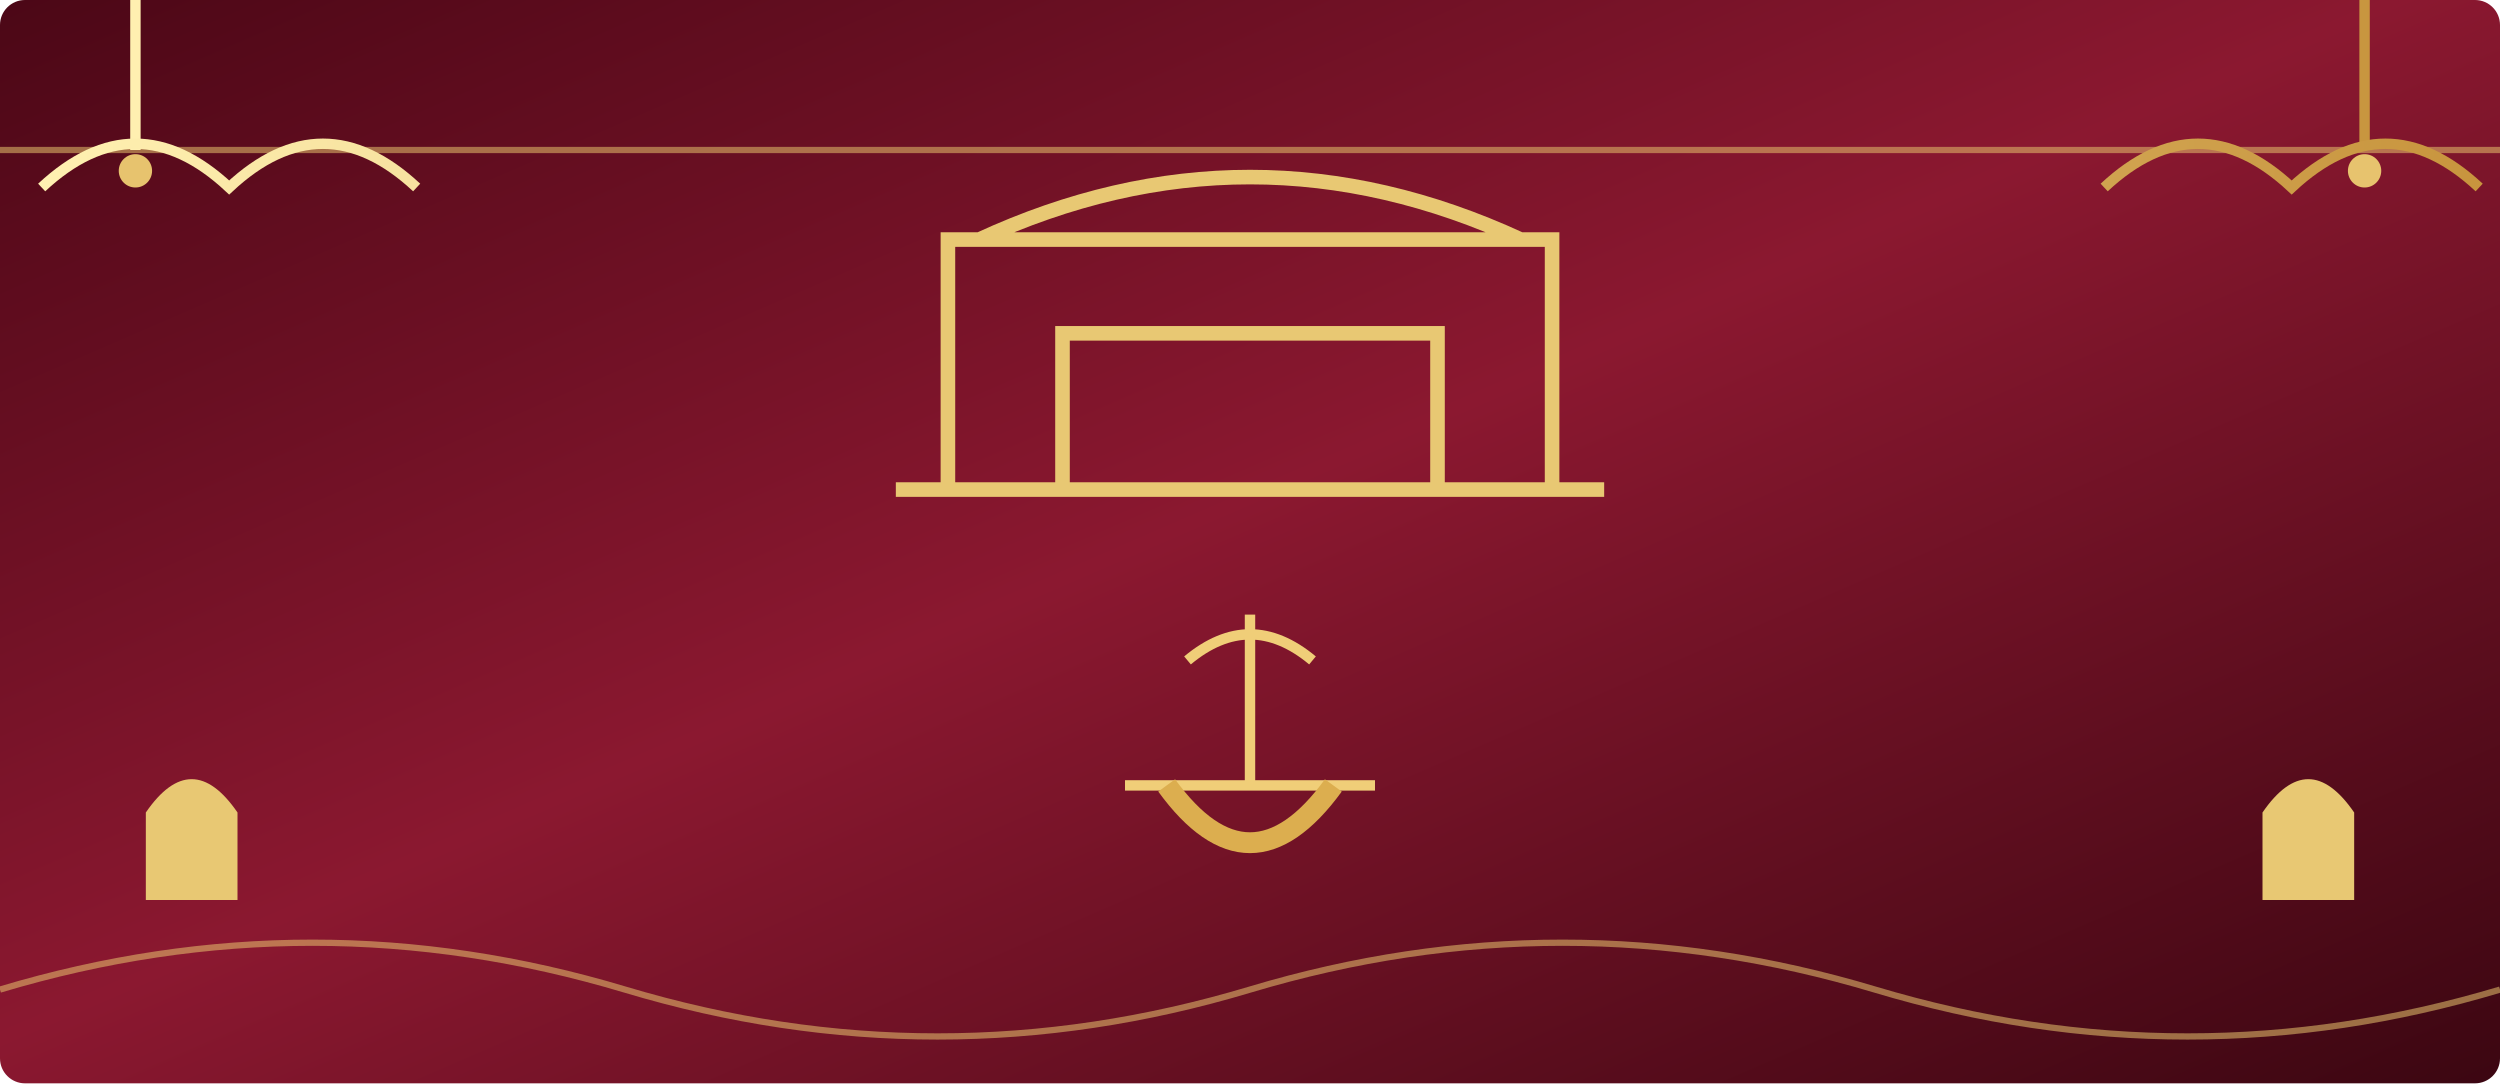
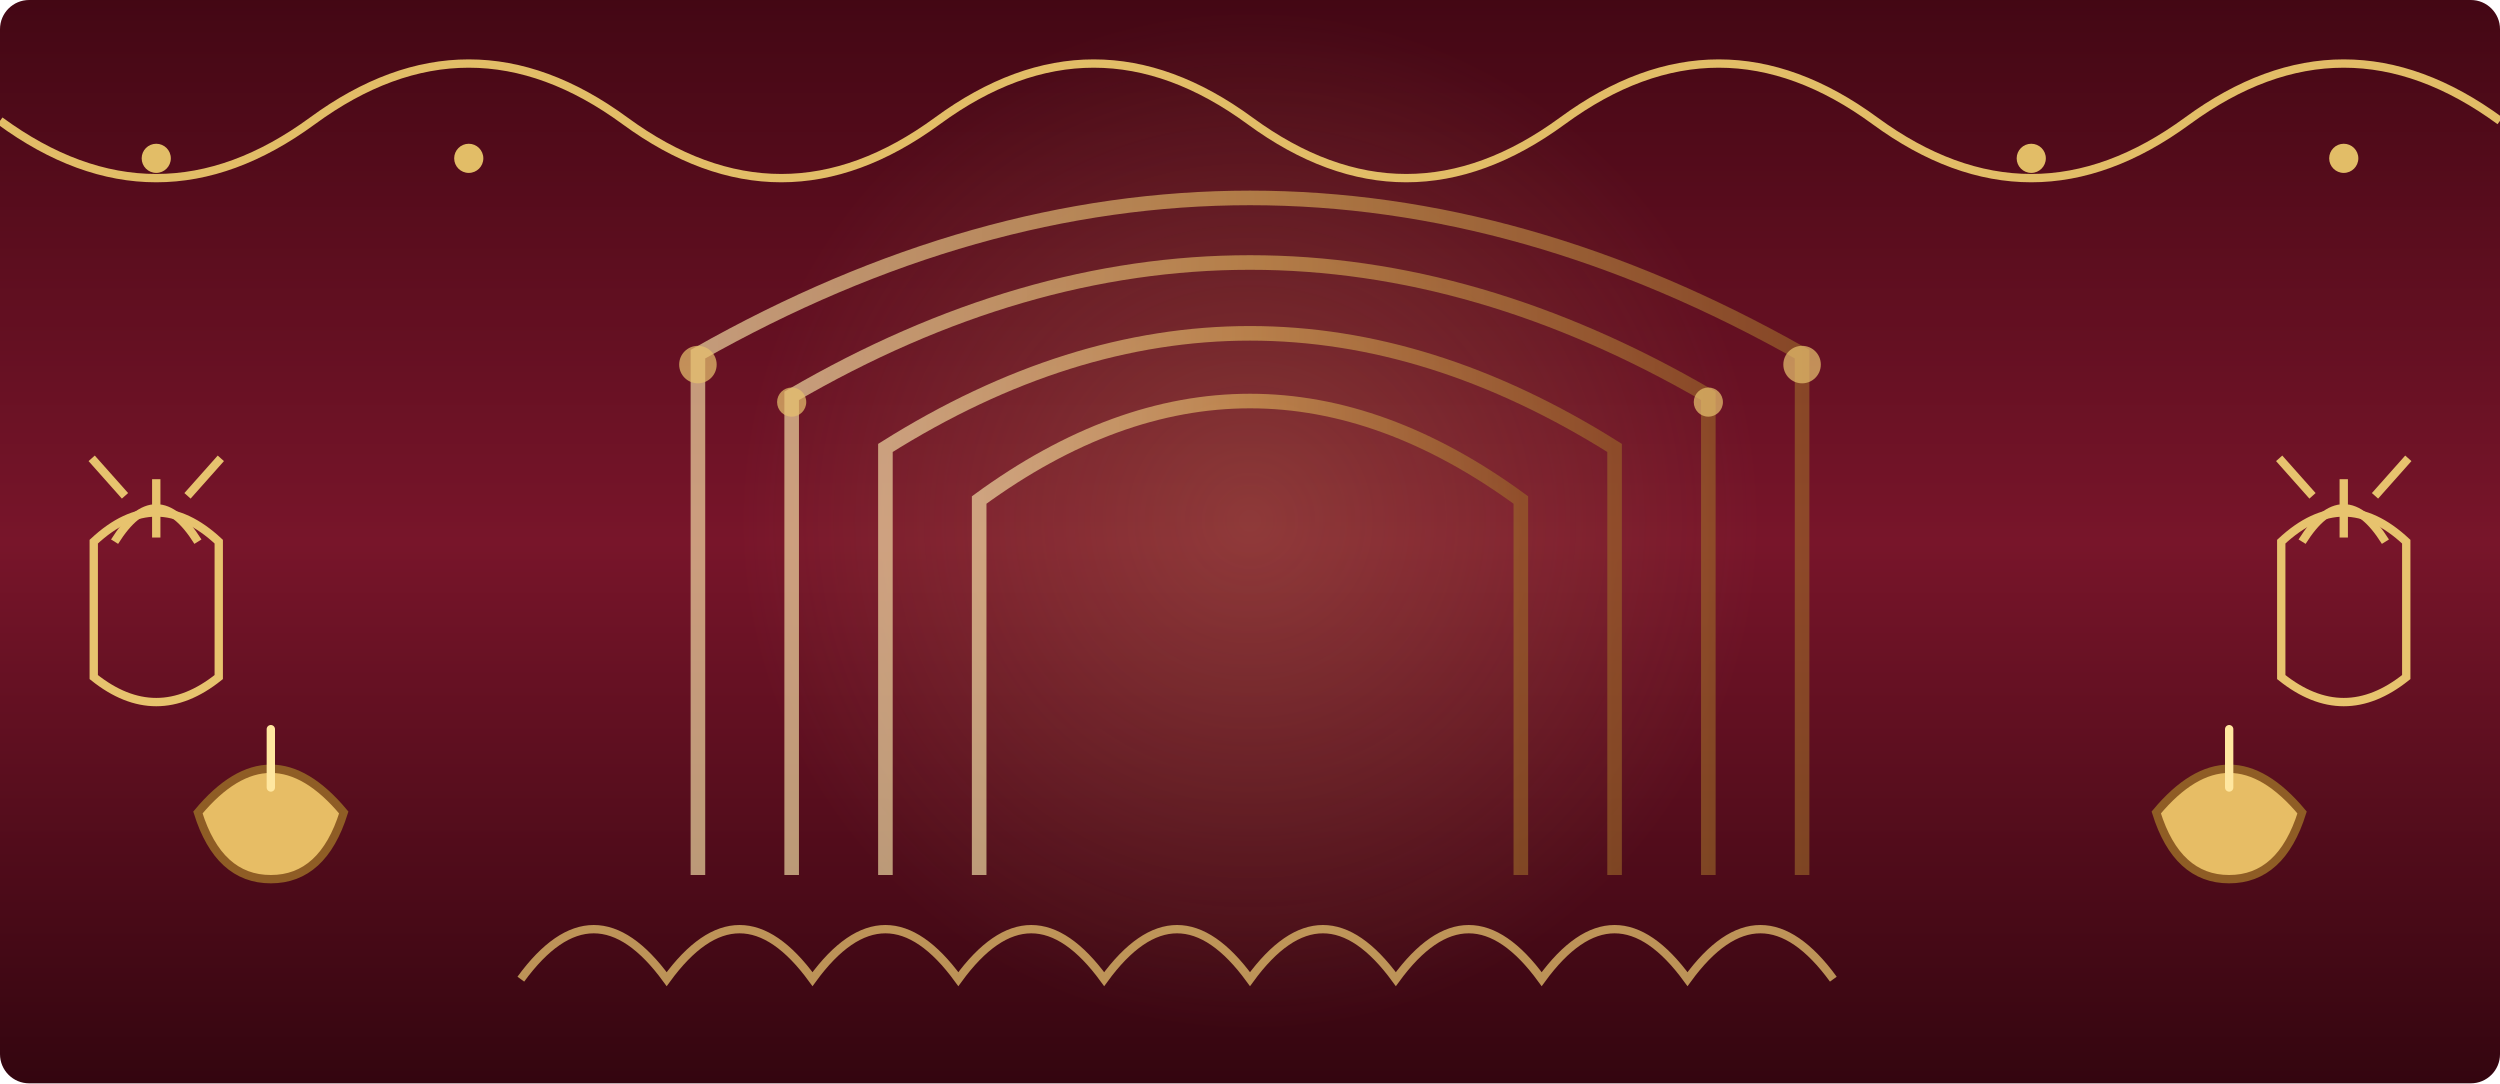
<svg xmlns="http://www.w3.org/2000/svg" viewBox="0 0 1200 520">
  <defs>
-     <linearGradient id="bg" x2="1" y2="1">
-       <stop stop-color="#4b0716" />
-       <stop offset=".48" stop-color="#8b1830" />
-       <stop offset="1" stop-color="#3b0611" />
+     <linearGradient id="bg" x2="0" y2="1">
+       <stop stop-color="#430714" />
+       <stop offset=".5" stop-color="#78152a" />
+       <stop offset="1" stop-color="#33050f" />
    </linearGradient>
    <linearGradient id="gold">
-       <stop stop-color="#fff0b1" />
-       <stop offset="1" stop-color="#c8953e" />
+       <stop stop-color="#fff1b1" />
+       <stop offset=".5" stop-color="#e1b65d" />
+       <stop offset="1" stop-color="#9b6829" />
    </linearGradient>
+     <radialGradient id="glow">
+       <stop stop-color="#f0cf78" stop-opacity=".20" />
+       <stop offset="1" stop-color="#f0cf78" stop-opacity="0" />
+     </radialGradient>
  </defs>
-   <rect width="1200" height="520" rx="12" fill="url(#bg)" />
-   <path d="M0 72h1200" stroke="#e6c16c" stroke-width="3" opacity=".55" />
-   <g fill="none" stroke="url(#gold)" stroke-width="5">
-     <path d="M65 0v72M1135 0v72" />
-     <path d="M20 90q45-42 90 0q45-42 90 0M1010 90q45-42 90 0q45-42 90 0" />
+   <rect width="1200" height="520" rx="14" fill="url(#bg)" />
+   <circle cx="600" cy="250" r="245" fill="url(#glow)" />
+   <path d="M0 58q75 55 150 0t150 0t150 0t150 0t150 0t150 0t150 0t150 0" fill="none" stroke="#e2bd67" stroke-width="4" />
+   <g fill="#e2bd67">
+     <circle cx="75" cy="76" r="7" />
+     <circle cx="225" cy="76" r="7" />
+     <circle cx="975" cy="76" r="7" />
+     <circle cx="1125" cy="76" r="7" />
  </g>
-   <g fill="#e7c36e">
-     <circle cx="65" cy="82" r="8" />
-     <circle cx="1135" cy="82" r="8" />
+   <g fill="none" stroke="url(#gold)" stroke-width="7" opacity=".62">
+     <path d="M335 420V170 Q600 20 865 170V420" />
+     <path d="M380 420V190 Q600 62 820 190V420" />
+     <path d="M425 420V215 Q600 105 775 215V420" />
+     <path d="M470 420V240 Q600 145 730 240V420" />
  </g>
-   <g transform="translate(455 75)" fill="none" stroke="#e8c873" stroke-width="7">
-     <path d="M0 160V40h290v120M-25 160h340M15 40Q145-20 275 40" />
-     <path d="M55 160V85h180v75" />
+   <g fill="#e6c16d" opacity=".72">
+     <circle cx="335" cy="175" r="9" />
+     <circle cx="865" cy="175" r="9" />
+     <circle cx="380" cy="193" r="7" />
+     <circle cx="820" cy="193" r="7" />
  </g>
-   <g transform="translate(535 295)">
-     <path d="M65 80V0M35 22q30-25 60 0M5 82h120" stroke="#f0ce78" stroke-width="5" fill="none" />
-     <path d="M25 82q40 55 80 0" stroke="#dcae4f" stroke-width="10" fill="none" />
+   <g fill="#e7bd65" stroke="#8f5d25" stroke-width="4">
+     <path d="M95 390q35-42 70 0q-10 32-35 32t-35-32z" />
+     <path d="M1035 390q35-42 70 0q-10 32-35 32t-35-32z" />
  </g>
-   <g fill="#e8c873">
-     <path d="M70 390q22-32 44 0v42H70zM1086 390q22-32 44 0v42h-44z" />
-     <circle cx="92" cy="387" r="9" />
-     <circle cx="1108" cy="387" r="9" />
+   <g stroke="#ffe7a0" stroke-width="4" stroke-linecap="round">
+     <path d="M130 378l0-28M1070 378l0-28" />
  </g>
-   <path d="M0 475Q150 430 300 475T600 475T900 475T1200 475" fill="none" stroke="#e7c36e" stroke-width="3" opacity=".55" />
+   <g fill="none" stroke="#e7c36e" stroke-width="4">
+     <path d="M45 260q30-28 60 0v65q-30 24-60 0zM1095 260q30-28 60 0v65q-30 24-60 0z" />
+     <path d="M55 260q20-32 40 0M1105 260q20-32 40 0M75 230v28M1125 230v28" />
+     <path d="M60 238l-16-18M90 238l16-18M1110 238l-16-18M1140 238l16-18" />
+   </g>
+   <path d="M250 470q35-48 70 0q35-48 70 0q35-48 70 0q35-48 70 0q35-48 70 0q35-48 70 0q35-48 70 0q35-48 70 0q35-48 70 0" fill="none" stroke="#e5c16d" stroke-width="4" opacity=".75" />
</svg>
